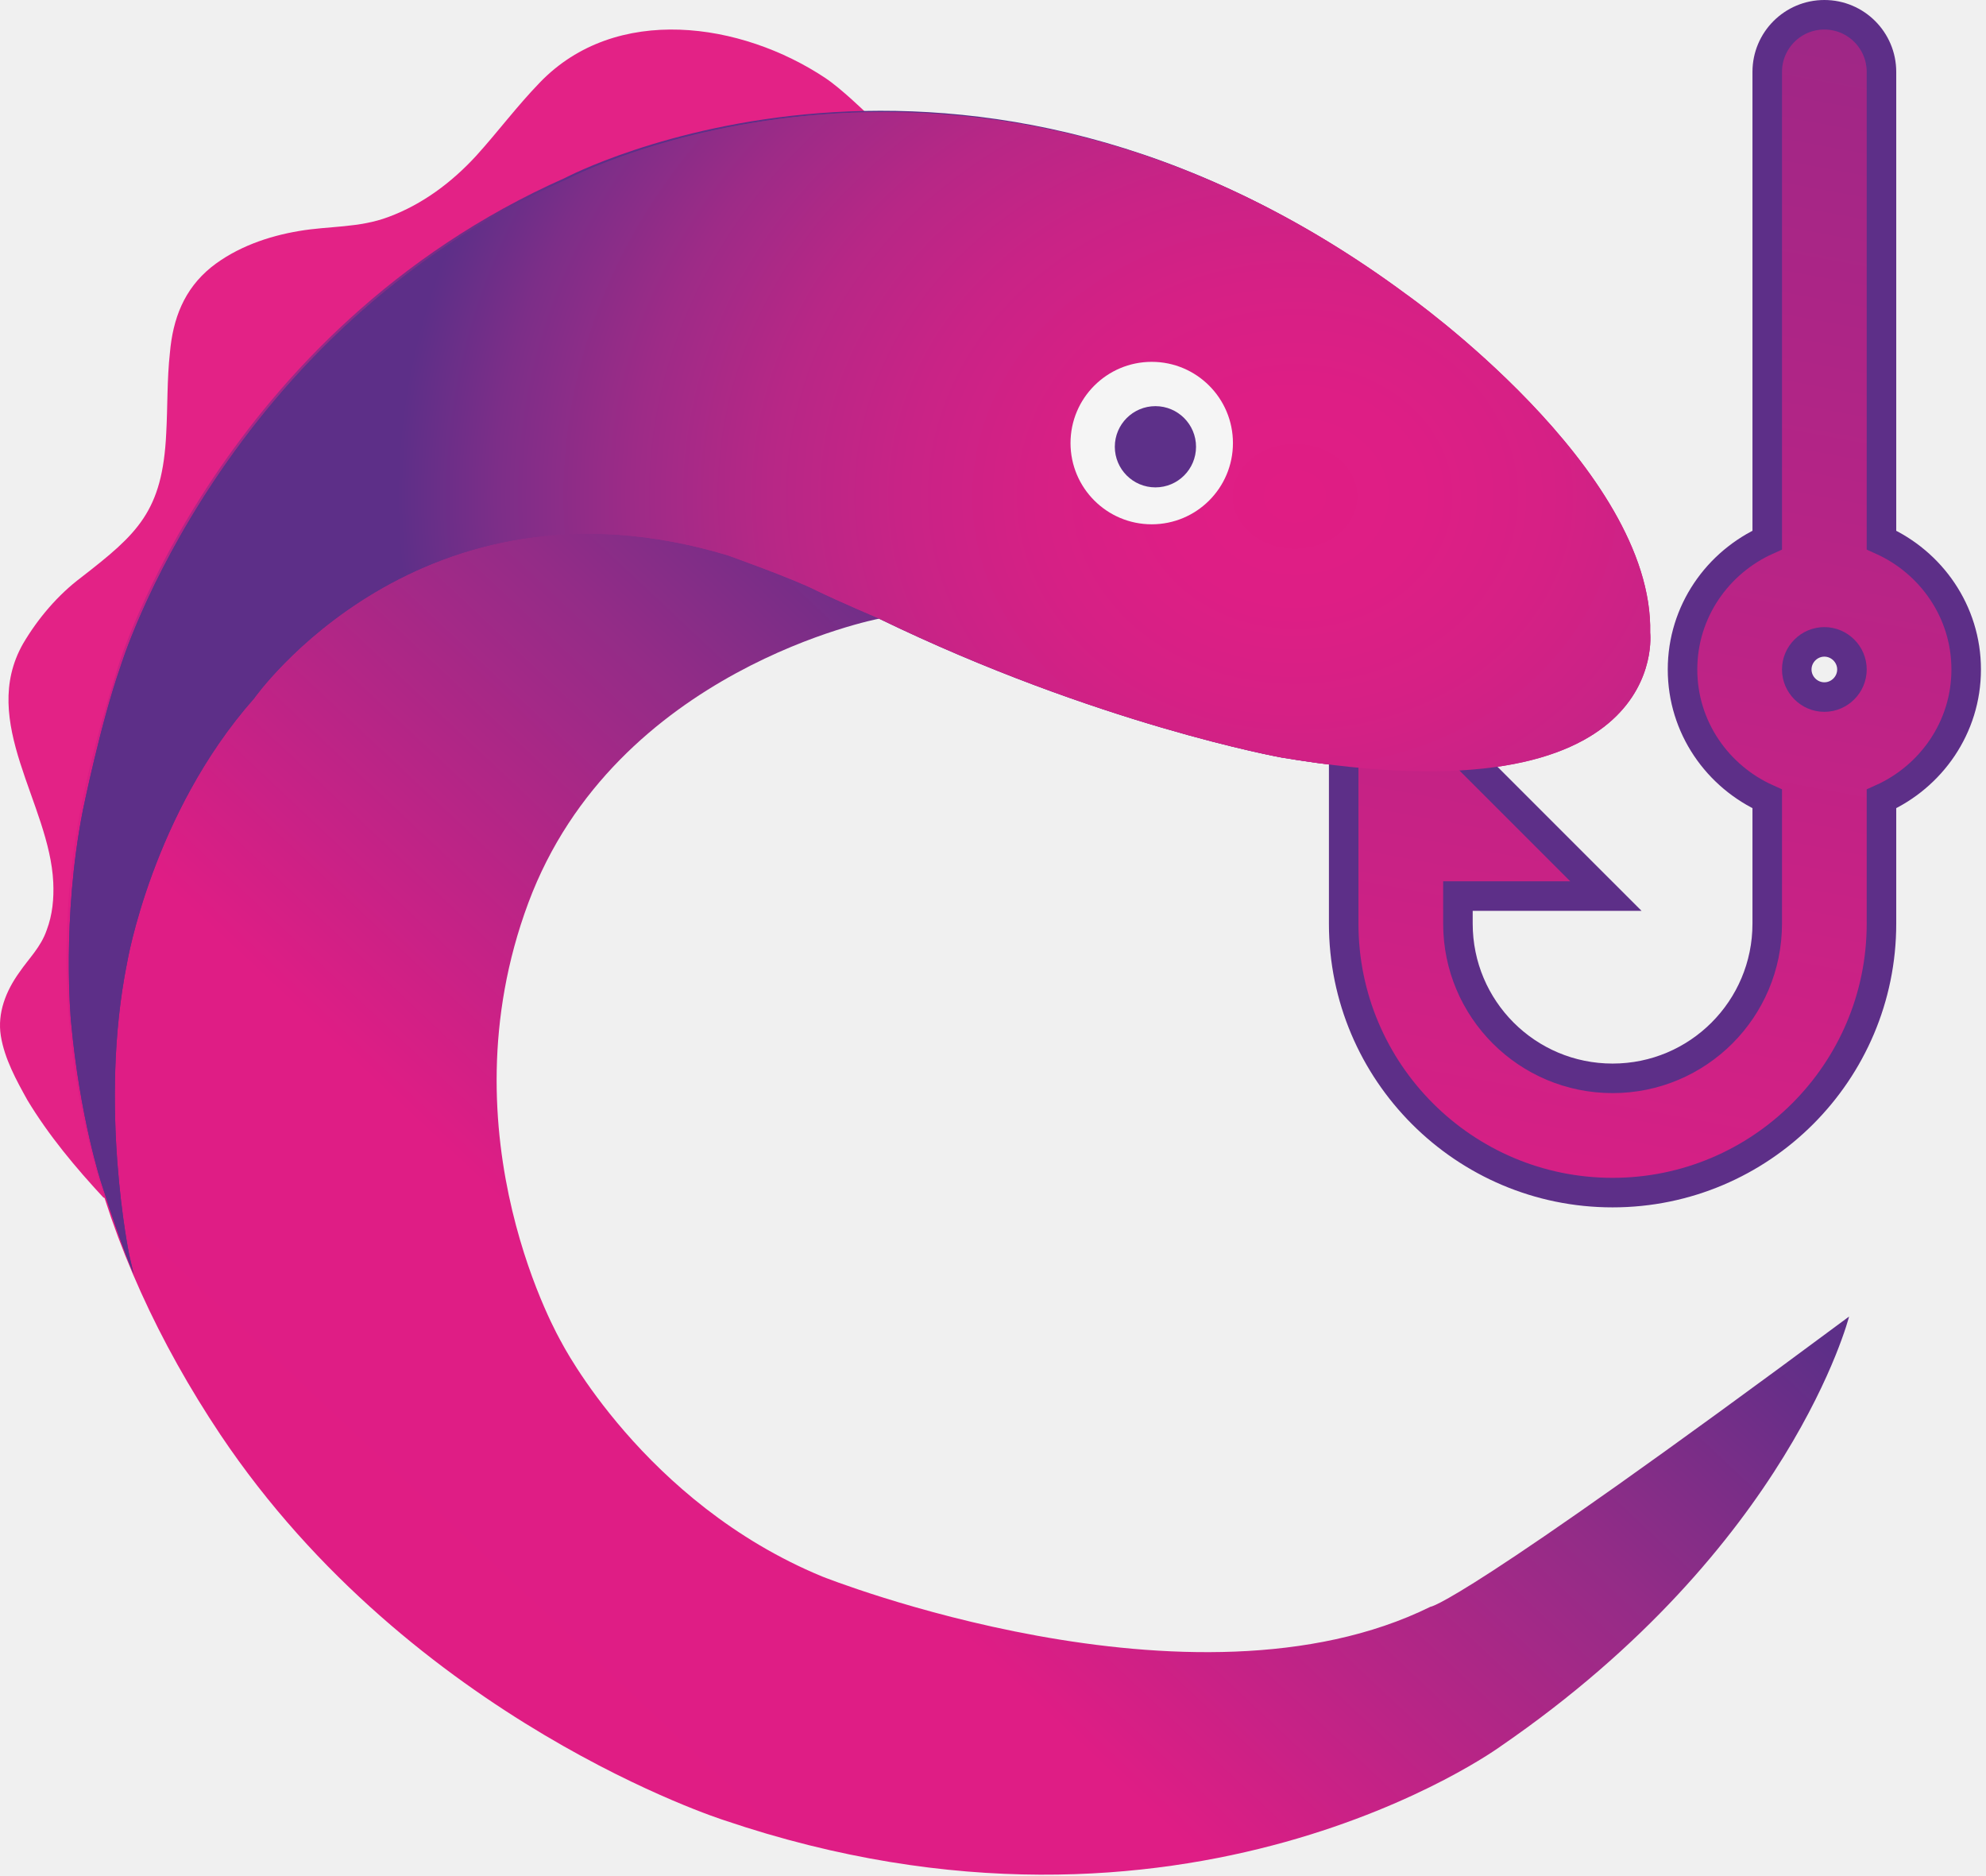
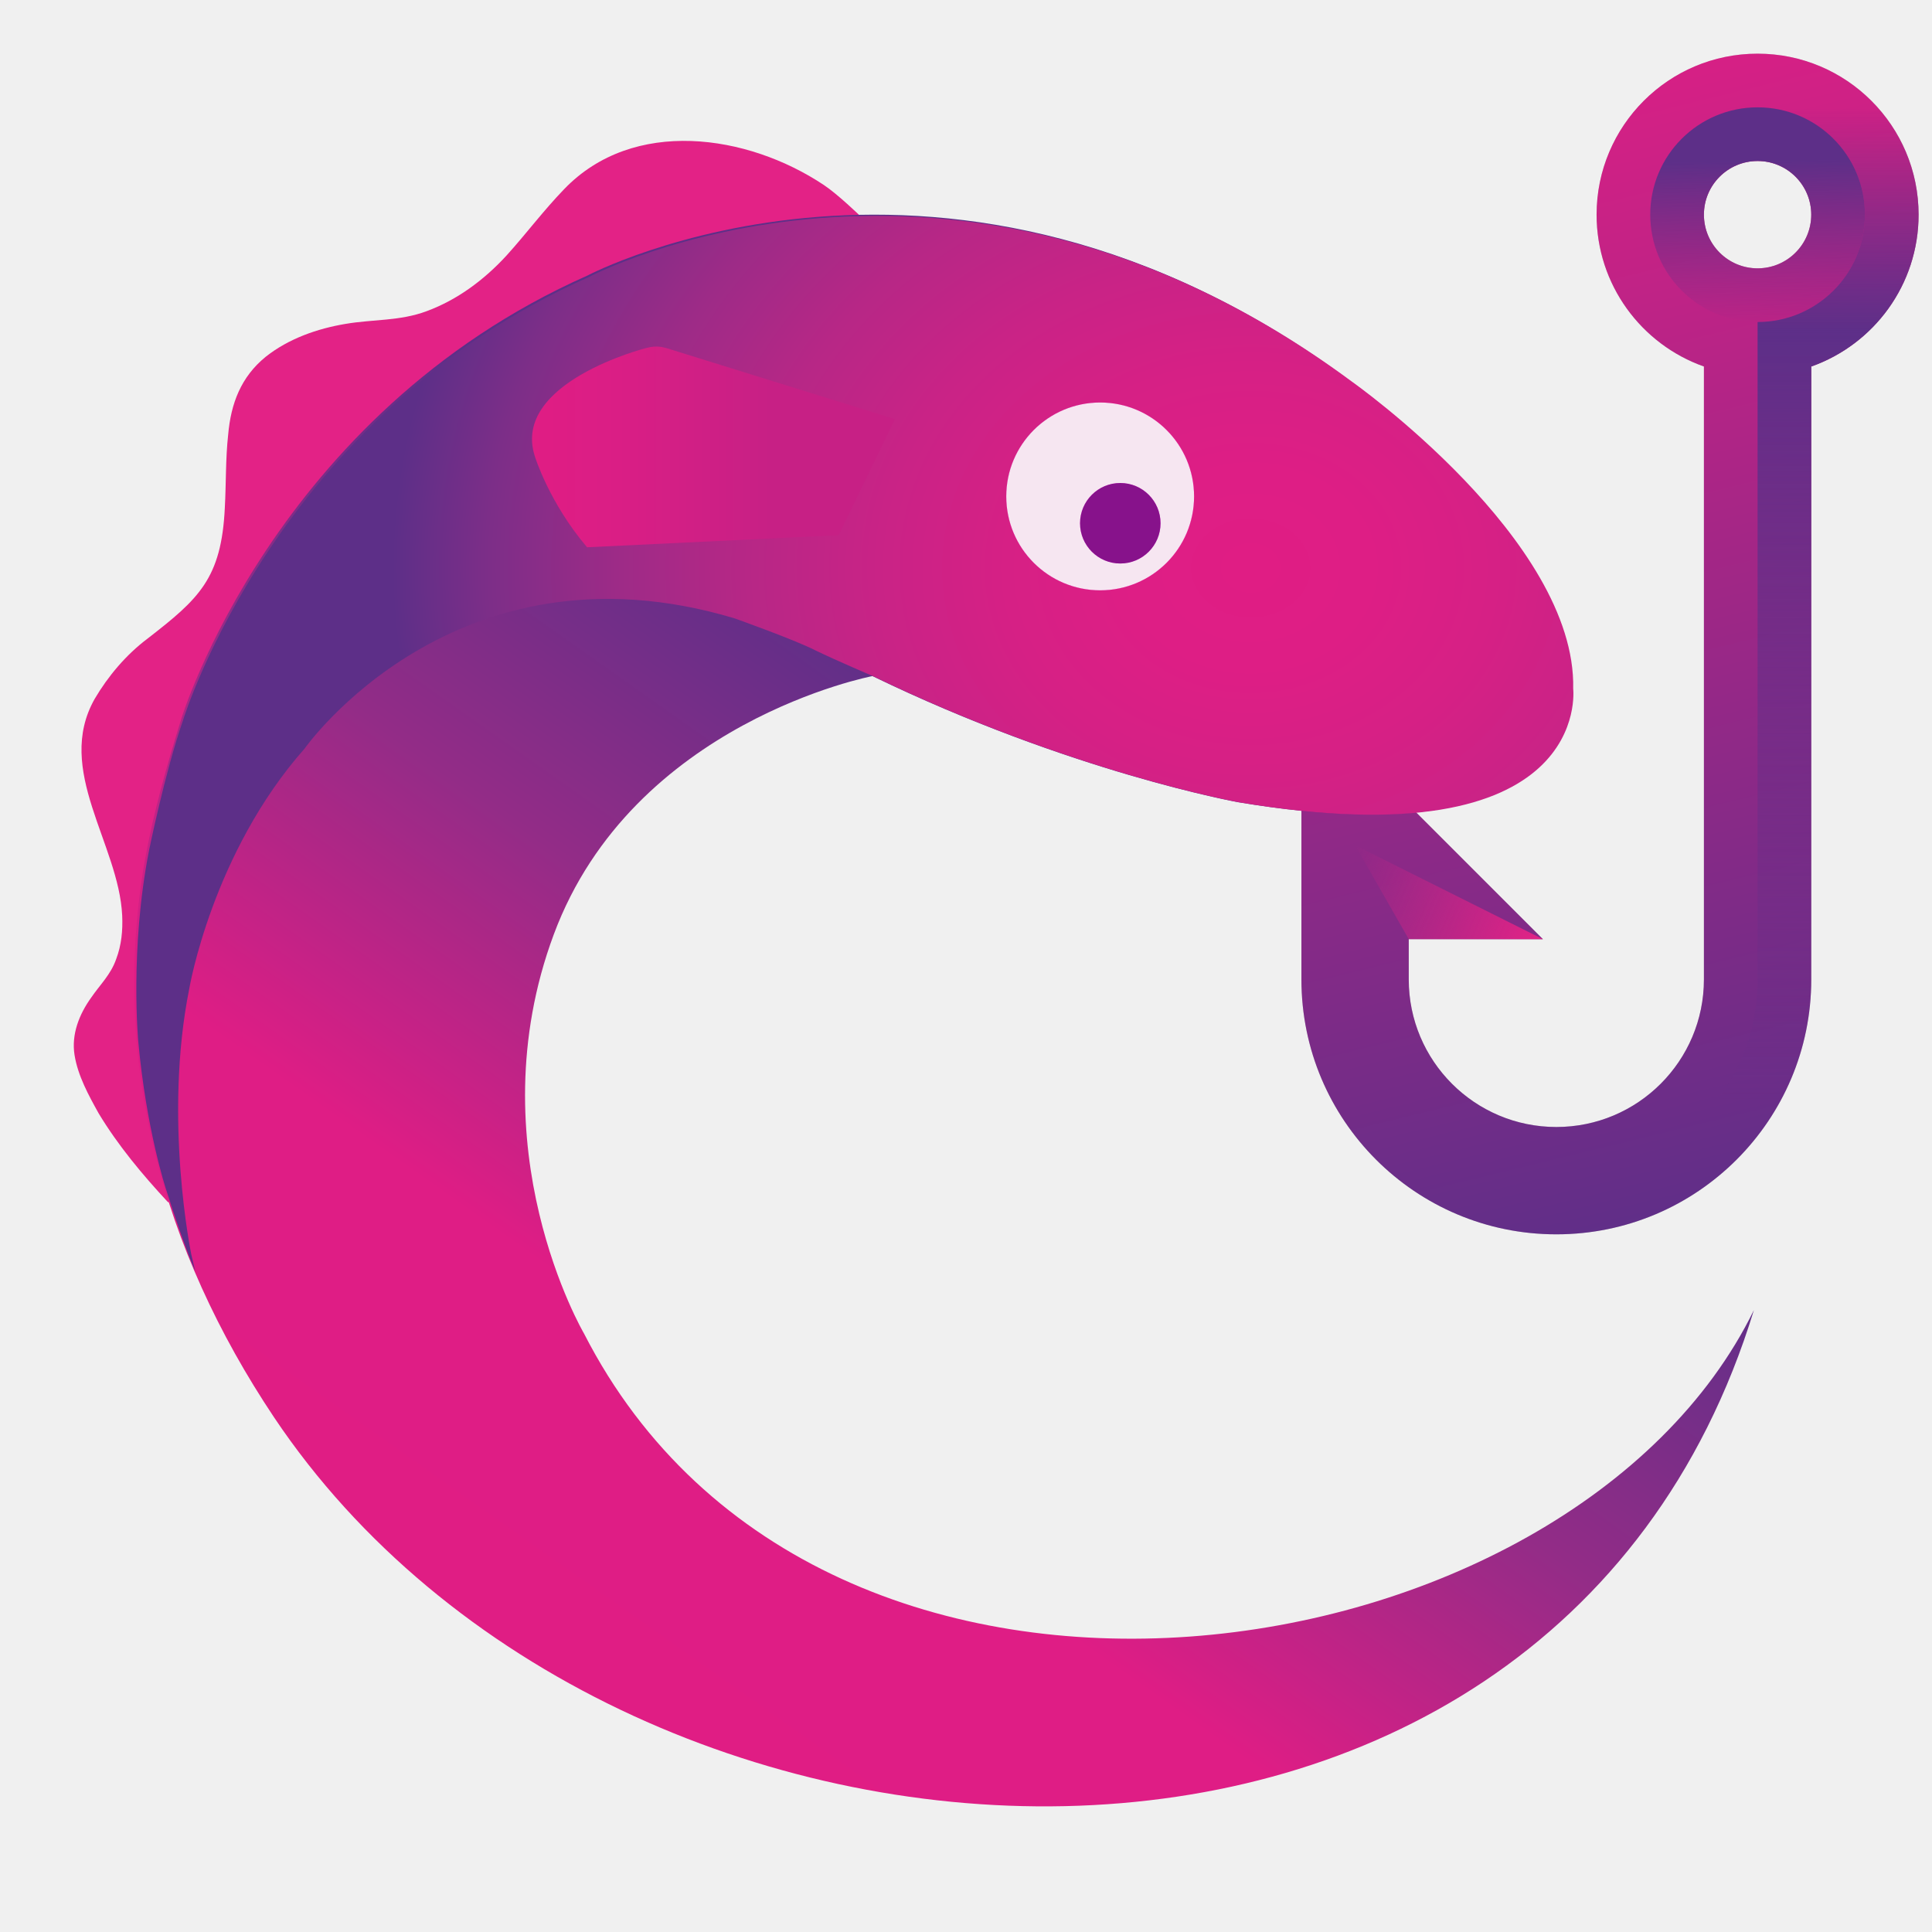
- <svg xmlns="http://www.w3.org/2000/svg" width="269" height="254" viewBox="0 0 269 254" fill="none">
-   <g clip-path="url(#clip0_3_18)">
-     <path d="M14.614 162.581C9.414 146.381 7.914 129.281 10.914 111.681C12.214 104.381 14.214 97.381 16.414 90.281C16.414 90.281 30.214 44.981 76.914 24.281C76.914 24.281 93.014 15.781 117.214 15.181C117.214 15.181 113.914 11.981 111.814 10.581C100.414 2.981 83.414 0.481 73.114 11.181C70.014 14.381 67.414 17.881 64.514 21.081C61.214 24.681 57.214 27.681 52.614 29.381C48.614 30.881 44.614 30.581 40.514 31.281C36.314 31.981 32.014 33.481 28.614 36.181C24.914 39.181 23.414 43.181 23.014 47.781C22.614 51.381 22.714 55.081 22.514 58.681C22.014 69.281 18.614 72.281 11.014 78.181C7.814 80.581 5.114 83.781 3.114 87.181C-2.886 97.781 6.714 108.781 7.214 119.481C7.314 121.681 7.114 123.881 6.314 125.981C5.514 128.281 3.914 129.781 2.614 131.681C0.814 134.181 -0.386 137.181 0.114 140.281C0.614 143.381 2.214 146.281 3.714 148.981C6.614 153.781 10.214 158.081 14.014 162.181C14.214 162.181 14.414 162.381 14.614 162.581Z" fill="#E32286" />
-     <path d="M193.755 217.583C161.5 233.5 111.355 213.483 111.355 213.483C87.156 203.483 76.055 181.783 76.055 181.783C76.055 181.783 59.755 153.983 71.555 122.283C83.356 90.583 119.055 83.783 119.055 83.783C148.555 98.083 173.555 102.583 173.555 102.583C226.255 111.383 223.255 85.583 223.255 85.583C223.755 63.383 190.255 39.783 190.255 39.783C130.555 -4.517 76.555 24.083 76.555 24.083C29.855 44.783 16.055 90.083 16.055 90.083C13.855 97.183 11.855 104.183 10.556 111.483C5.455 141.183 13.155 169.283 29.855 194.283C55.855 233.083 98.055 246.483 98.055 246.483C160.555 267.683 203.255 236.483 203.255 236.483C242.555 209.483 250.455 178.283 250.455 178.283C197.5 217.583 193.755 217.583 193.755 217.583Z" fill="url(#paint0_linear_3_18)" />
-     <path d="M223.514 85.681C224.014 63.481 190.514 39.881 190.514 39.881C130.814 -4.319 76.814 24.281 76.814 24.281C30.114 44.981 16.314 90.281 16.314 90.281C13.614 97.981 11.214 109.781 11.214 109.781C8.314 124.581 9.614 138.281 9.614 138.281C10.814 151.381 13.714 160.181 13.714 160.181C16.714 169.581 18.114 172.481 18.114 172.481C18.014 172.181 17.514 169.981 17.514 169.981C17.514 169.981 13.314 149.781 17.214 130.381C17.214 130.381 20.614 110.181 34.414 94.581C34.414 94.581 56.814 62.681 98.514 75.181C98.514 75.181 107.514 78.381 110.614 79.981C113.714 81.481 119.114 83.781 119.114 83.781C148.614 98.081 173.614 102.581 173.614 102.581C226.514 111.481 223.514 85.681 223.514 85.681Z" fill="url(#paint1_radial_3_18)" />
-     <path d="M197.474 125.079V121.342H212.684H217.513L214.098 117.928L185.414 89.244L182 85.829V90.658V125.079C182 145.172 198.328 161.5 218.421 161.5C238.515 161.5 254.842 145.172 254.842 125.079V108.183C261.555 105.183 266.316 98.502 266.316 90.658C266.316 82.814 261.555 76.133 254.842 73.132V9.737C254.842 5.464 251.378 2 247.105 2C242.832 2 239.368 5.464 239.368 9.737V73.132C232.656 76.133 227.895 82.814 227.895 90.658C227.895 98.502 232.656 105.183 239.368 108.183V125.079C239.368 136.653 229.995 146.026 218.421 146.026C206.847 146.026 197.474 136.653 197.474 125.079ZM247.105 94.395C245.055 94.395 243.368 92.709 243.368 90.658C243.368 88.607 245.055 86.921 247.105 86.921C249.156 86.921 250.842 88.607 250.842 90.658C250.842 92.709 249.156 94.395 247.105 94.395Z" fill="url(#paint2_linear_3_18)" stroke="#5D2F88" stroke-width="4" />
-     <path d="M122.414 45.481L88.314 34.881C88.114 34.881 87.114 34.381 85.314 34.881C85.314 34.881 65.214 39.981 68.714 50.981C68.714 50.981 70.814 57.881 76.514 64.581L114.014 62.781L122.414 45.481Z" fill="url(#paint3_linear_3_18)" />
-     <path d="M223.514 85.681C224.014 63.481 190.514 39.881 190.514 39.881C130.814 -4.319 76.814 24.281 76.814 24.281C30.114 44.981 16.314 90.281 16.314 90.281C13.614 97.981 11.214 109.781 11.214 109.781C8.314 124.581 9.614 138.281 9.614 138.281C10.814 151.381 13.714 160.181 13.714 160.181C16.714 169.581 18.114 172.481 18.114 172.481C18.014 172.181 17.514 169.981 17.514 169.981C17.514 169.981 13.314 149.781 17.214 130.381C17.214 130.381 20.614 110.181 34.414 94.581C34.414 94.581 56.814 62.681 98.514 75.181C98.514 75.181 107.514 78.381 110.614 79.981C113.714 81.481 119.114 83.781 119.114 83.781C148.614 98.081 173.614 102.581 173.614 102.581C226.514 111.481 223.514 85.681 223.514 85.681Z" fill="url(#paint4_radial_3_18)" />
-     <circle cx="156" cy="60" r="11" fill="#F5F5F5" />
-     <circle cx="156.5" cy="60.5" r="5.5" fill="#5D3089" />
+ <svg xmlns="http://www.w3.org/2000/svg" width="288" height="288" viewBox="0 0 288 288" fill="none">
+   <path fill-rule="evenodd" clip-rule="evenodd" d="M286 32C286 42.45 279.322 51.34 270 54.634V146C270 166.987 252.987 184 232 184C211.013 184 194 166.987 194 146V140V128V104L230 140H210V146C210 158.15 219.85 168 232 168C244.15 168 254 158.15 254 146V54.634C244.678 51.34 238 42.45 238 32C238 18.745 248.745 8 262 8C275.255 8 286 18.745 286 32ZM262 40C266.418 40 270 36.418 270 32C270 27.582 266.418 24 262 24C257.582 24 254 27.582 254 32C254 36.418 257.582 40 262 40Z" fill="#CCCCCC" />
+   <path fill-rule="evenodd" clip-rule="evenodd" d="M286 32C286 42.45 279.322 51.34 270 54.634V146C270 166.987 252.987 184 232 184C211.013 184 194 166.987 194 146V140V128V104L230 140H210V146C210 158.15 219.85 168 232 168C244.15 168 254 158.15 254 146V54.634C244.678 51.34 238 42.45 238 32C238 18.745 248.745 8 262 8C275.255 8 286 18.745 286 32ZM262 40C266.418 40 270 36.418 270 32C270 27.582 266.418 24 262 24C257.582 24 254 27.582 254 32C254 36.418 257.582 40 262 40Z" fill="url(#paint0_linear_15_3)" />
+   <path fill-rule="evenodd" clip-rule="evenodd" d="M262 48C270.837 48 278 40.837 278 32C278 23.163 270.837 16 262 16C253.163 16 246 23.163 246 32C246 40.837 253.163 48 262 48ZM262 40C266.418 40 270 36.418 270 32C270 27.582 266.418 24 262 24C257.582 24 254 27.582 254 32C254 36.418 257.582 40 262 40Z" fill="url(#paint1_linear_15_3)" />
+   <path d="M286 32C286 42.45 279.322 51.34 270 54.634V146C270 158.194 264.256 169.047 255.327 176H232C248.569 176 262 162.569 262 146V48C270.837 48 278 40.837 278 32C278 23.163 270.837 16 262 16H279.889C283.689 20.246 286 25.853 286 32Z" fill="url(#paint2_linear_15_3)" />
+   <path d="M202 126L230 140H210L202 126Z" fill="url(#paint3_linear_15_3)" />
+   <path d="M25.614 179.581C20.414 163.381 18.914 146.281 21.914 128.681C23.214 121.381 25.214 114.381 27.414 107.281C27.414 107.281 41.214 61.981 87.914 41.281C87.914 41.281 104.014 32.781 128.214 32.181C128.214 32.181 124.914 28.981 122.814 27.581C111.414 19.981 94.414 17.481 84.114 28.181C81.014 31.381 78.414 34.881 75.514 38.081C72.214 41.681 68.214 44.681 63.614 46.381C59.614 47.881 55.614 47.581 51.514 48.281C47.314 48.981 43.014 50.481 39.614 53.181C35.914 56.181 34.414 60.181 34.014 64.781C33.614 68.381 33.714 72.081 33.514 75.681C33.014 86.281 29.614 89.281 22.014 95.181C18.814 97.581 16.114 100.781 14.114 104.181C8.114 114.781 17.714 125.781 18.214 136.481C18.314 138.681 18.114 140.881 17.314 142.981C16.514 145.281 14.914 146.781 13.614 148.681C11.814 151.181 10.614 154.181 11.114 157.281C11.614 160.381 13.214 163.281 14.714 165.981C17.614 170.781 21.214 175.081 25.014 179.181C25.214 179.181 25.414 179.381 25.614 179.581Z" fill="#E32286" />
+   <path d="M87.055 198.783C87.055 198.783 70.755 170.983 82.555 139.283C94.356 107.583 130.055 100.783 130.055 100.783C159.555 115.083 184.555 119.583 184.555 119.583C237.255 128.383 234.255 102.583 234.255 102.583C234.755 80.383 201.255 56.783 201.255 56.783C141.555 12.483 87.555 41.083 87.555 41.083C40.855 61.783 27.055 107.083 27.055 107.083C24.855 114.183 22.855 121.183 21.555 128.483C16.456 158.183 24.155 186.283 40.855 211.283C91.733 287.208 230.87 295.242 261.455 195.283C234.255 251 122.569 268.21 87.055 198.783Z" fill="url(#paint4_linear_15_3)" />
+   <path d="M234.514 102.681C235.014 80.481 201.514 56.881 201.514 56.881C141.814 12.681 87.814 41.281 87.814 41.281C41.114 61.981 27.314 107.281 27.314 107.281C24.614 114.981 22.214 126.781 22.214 126.781C19.314 141.581 20.614 155.281 20.614 155.281C21.814 168.381 24.714 177.181 24.714 177.181C27.714 186.581 29.114 189.481 29.114 189.481C29.014 189.181 28.514 186.981 28.514 186.981C28.514 186.981 24.314 166.781 28.214 147.381C28.214 147.381 31.614 127.181 45.414 111.581C45.414 111.581 67.814 79.681 109.514 92.181C109.514 92.181 118.514 95.381 121.614 96.981C124.714 98.481 130.114 100.781 130.114 100.781C159.614 115.081 184.614 119.581 184.614 119.581C237.514 128.481 234.514 102.681 234.514 102.681Z" fill="url(#paint5_radial_15_3)" />
+   <path d="M133.414 62.481L99.314 51.881C99.114 51.881 98.114 51.381 96.314 51.881C96.314 51.881 76.214 56.981 79.714 67.981C79.714 67.981 81.814 74.881 87.514 81.581L125.014 79.781L133.414 62.481Z" fill="url(#paint6_linear_15_3)" />
+   <circle cx="164" cy="74" r="14" fill="#F0F0F0" />
+   <circle cx="167" cy="78" r="6" fill="#5D3089" />
+   <g style="mix-blend-mode:soft-light">
+     <circle cx="164" cy="74" r="14" fill="#D72085" />
  </g>
  <defs>
-     <linearGradient id="paint0_linear_3_18" x1="38.152" y1="234.784" x2="162.587" y2="102.406" gradientUnits="userSpaceOnUse">
+     <linearGradient id="paint0_linear_15_3" x1="258.108" y1="184" x2="217.629" y2="17.862" gradientUnits="userSpaceOnUse">
+       <stop stop-color="#5D2F88" />
+       <stop offset="1" stop-color="#D62085" />
+     </linearGradient>
+     <linearGradient id="paint1_linear_15_3" x1="262" y1="24" x2="262.378" y2="47.994" gradientUnits="userSpaceOnUse">
+       <stop stop-color="#5D2F88" />
+       <stop offset="1" stop-color="#5D2F88" stop-opacity="0" />
+     </linearGradient>
+     <linearGradient id="paint2_linear_15_3" x1="238.75" y1="16" x2="238.75" y2="164.095" gradientUnits="userSpaceOnUse">
+       <stop stop-color="#5D2F88" stop-opacity="0" />
+       <stop offset="0.226" stop-color="#5D2F88" />
+       <stop offset="1" stop-color="#5D2F88" stop-opacity="0" />
+     </linearGradient>
+     <linearGradient id="paint3_linear_15_3" x1="202" y1="126" x2="230.747" y2="138.247" gradientUnits="userSpaceOnUse">
+       <stop stop-color="#E32286" stop-opacity="0" />
+       <stop offset="1" stop-color="#E32286" />
+     </linearGradient>
+     <linearGradient id="paint4_linear_15_3" x1="49.152" y1="251.784" x2="150" y2="109" gradientUnits="userSpaceOnUse">
      <stop stop-color="#E01D84" />
      <stop offset="0.401" stop-color="#DF1D85" />
-       <stop offset="0.77" stop-color="#932C87" />
+       <stop offset="0.695" stop-color="#932C87" />
      <stop offset="1" stop-color="#5D2F88" />
    </linearGradient>
-     <radialGradient id="paint1_radial_3_18" cx="0" cy="0" r="1" gradientUnits="userSpaceOnUse" gradientTransform="translate(175.471 67.4837) rotate(0.13682) scale(121.582 101.667)">
+     <radialGradient id="paint5_radial_15_3" cx="0" cy="0" r="1" gradientUnits="userSpaceOnUse" gradientTransform="translate(186.471 84.4837) scale(128.029 107.058)">
      <stop stop-color="#E01D84" />
      <stop offset="0.139" stop-color="#DE1E85" />
      <stop offset="0.285" stop-color="#D62085" />
      <stop offset="0.434" stop-color="#C92386" />
      <stop offset="0.586" stop-color="#B72786" />
      <stop offset="0.739" stop-color="#9D2B87" />
      <stop offset="0.891" stop-color="#7C2E88" />
      <stop offset="1" stop-color="#5D2F88" />
    </radialGradient>
-     <linearGradient id="paint2_linear_3_18" x1="272" y1="-188" x2="207.5" y2="159.5" gradientUnits="userSpaceOnUse">
-       <stop stop-color="#5D2F88" />
-       <stop offset="1" stop-color="#D62085" />
-     </linearGradient>
-     <linearGradient id="paint3_linear_3_18" x1="68.226" y1="49.617" x2="122.385" y2="49.617" gradientUnits="userSpaceOnUse">
+     <linearGradient id="paint6_linear_15_3" x1="79.226" y1="66.617" x2="133.385" y2="66.617" gradientUnits="userSpaceOnUse">
      <stop stop-color="#E01D84" />
      <stop offset="0.238" stop-color="#DA1E85" />
      <stop offset="0.658" stop-color="#C72085" />
-       <stop offset="0.999" stop-color="#B52284" />
    </linearGradient>
-     <radialGradient id="paint4_radial_3_18" cx="0" cy="0" r="1" gradientUnits="userSpaceOnUse" gradientTransform="translate(175.471 67.4837) rotate(0.13682) scale(121.582 101.667)">
-       <stop stop-color="#E01D84" />
-       <stop offset="0.139" stop-color="#DE1E85" />
-       <stop offset="0.285" stop-color="#D62085" />
-       <stop offset="0.434" stop-color="#C92386" />
-       <stop offset="0.586" stop-color="#B72786" />
-       <stop offset="0.739" stop-color="#9D2B87" />
-       <stop offset="0.891" stop-color="#7C2E88" />
-       <stop offset="1" stop-color="#5D2F88" />
-     </radialGradient>
-     <clipPath id="clip0_3_18">
-       <rect width="269" height="254" fill="white" />
-     </clipPath>
  </defs>
</svg>
